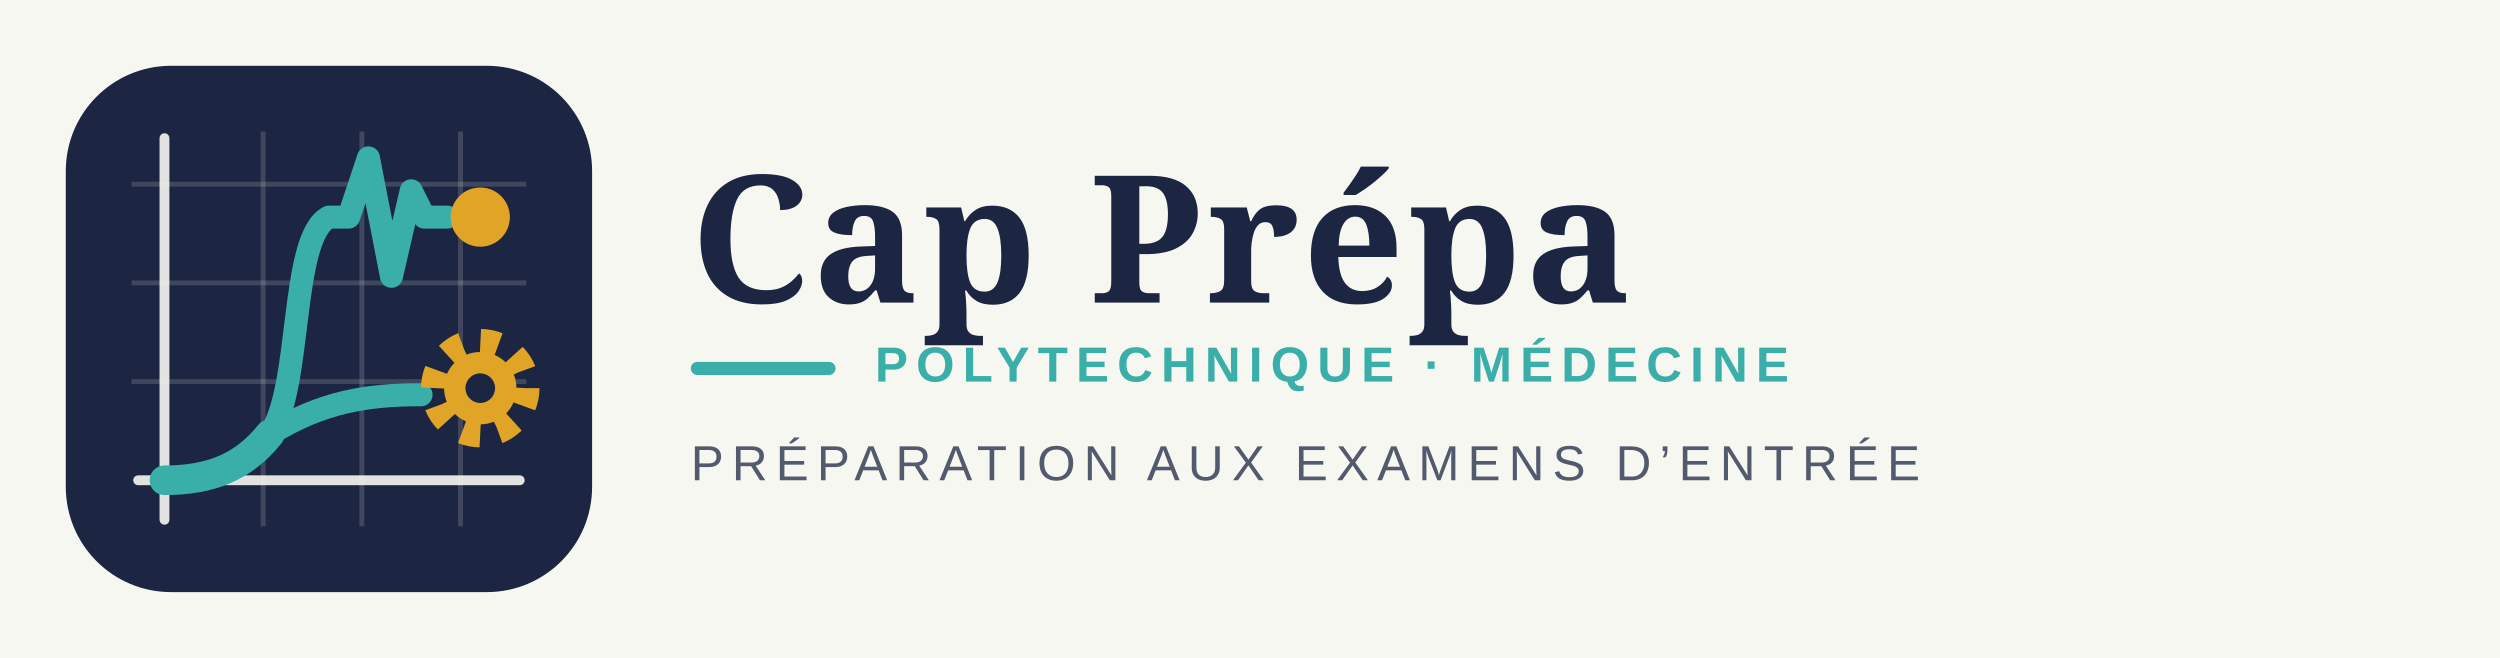
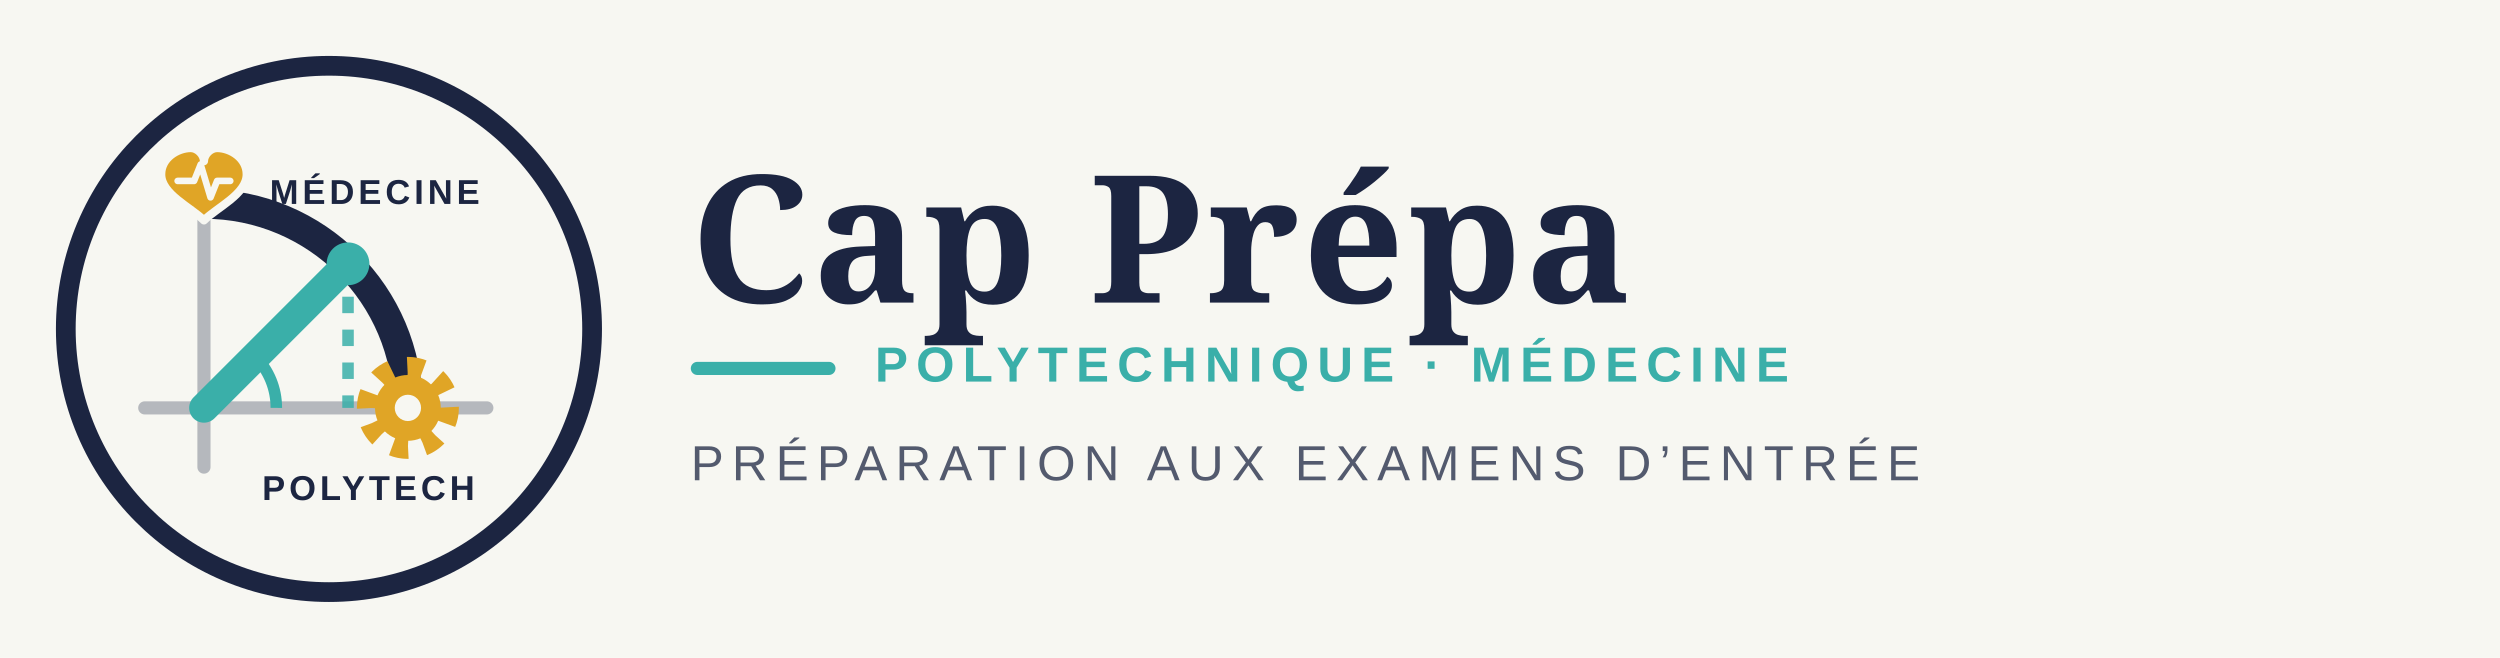
<svg xmlns="http://www.w3.org/2000/svg" viewBox="0 0 760 200" width="760" height="200">
  <rect width="760" height="200" fill="#F7F7F2" />
-   <rect x="20" y="20" width="160" height="160" rx="32" fill="#1C2541" />
-   <g stroke="#F7F7F2" stroke-opacity="0.16" stroke-width="1.5">
-     <line x1="80" y1="40" x2="80" y2="160" />
-     <line x1="110" y1="40" x2="110" y2="160" />
-     <line x1="140" y1="40" x2="140" y2="160" />
-     <line x1="40" y1="56" x2="160" y2="56" />
-     <line x1="40" y1="86" x2="160" y2="86" />
-     <line x1="40" y1="116" x2="160" y2="116" />
+   <circle cx="100" cy="100" r="80" fill="#F7F7F2" stroke="#1C2541" stroke-width="6" />
+   <path d="M44 124 L148 124 M62 142 L62 66" stroke="#1C2541" stroke-width="4" stroke-linecap="round" opacity="0.3" />
+   <path d="M124 124 A 62 62 0 0 0 62 62" stroke="#1C2541" stroke-width="9" fill="none" stroke-linecap="round" />
+   <path d="M62 124 L105.8 80.2" stroke="#3AAFA9" stroke-width="9" stroke-linecap="round" />
+   <path d="M105.8 80.2 L105.8 124" stroke="#3AAFA9" stroke-width="3.5" stroke-dasharray="5 5" opacity="0.85" />
+   <path d="M84 124 A 22 22 0 0 0 77.6 108.4" stroke="#3AAFA9" stroke-width="3.5" fill="none" />
+   <circle cx="105.8" cy="80.2" r="6.5" fill="#3AAFA9" />
+   <path transform="translate(62 58)" d="M0 9 C -4 5, -13 1, -13 -5 C -13 -10, -8 -13, -4 -13 C -2 -13, 0 -11, 0 -9 C 0 -11, 2 -13, 4 -13 C 8 -13, 13 -10, 13 -5 C 13 1, 4 5, 0 9 Z" fill="#E0A526" stroke="#F7F7F2" stroke-width="2.5" stroke-linejoin="round" />
+   <path transform="translate(62 58)" d="M-8 -3 L-3 -3 L-1 -8 L2 2 L4 -3 L8 -3" stroke="#F7F7F2" stroke-width="2" fill="none" stroke-linecap="round" stroke-linejoin="round" />
+   <g transform="translate(124 124)">
+     <circle r="12" fill="none" stroke="#E0A526" stroke-width="7" stroke-dasharray="4.7 4.7" />
+     <circle r="10" fill="#E0A526" stroke="#F7F7F2" stroke-width="0" />
+     <circle r="4" fill="#F7F7F2" />
  </g>
-   <path d="M42 146 L158 146 M50 158 L50 42" stroke="#F7F7F2" stroke-width="3" stroke-linecap="round" fill="none" opacity="0.9" />
-   <path d="M50 146 C 64 146, 74 142, 82 132" stroke="#3AAFA9" stroke-width="9" stroke-linecap="round" fill="none" />
-   <path d="M82 132 C 92 118, 88 72, 100 66 L 106 66 L 112 48 L 119 84 L 125 58 L 129 66 L 136 66" stroke="#3AAFA9" stroke-width="7" stroke-linecap="round" stroke-linejoin="round" fill="none" />
-   <circle cx="146" cy="66" r="9" fill="#E0A526" />
-   <path d="M82 132 C 98 122, 112 120, 128 120" stroke="#3AAFA9" stroke-width="7" stroke-linecap="round" fill="none" />
-   <g transform="translate(146 118)">
-     <circle r="14" fill="none" stroke="#E0A526" stroke-width="8" stroke-dasharray="5.5 5.5" />
-     <circle r="11" fill="#E0A526" />
-     <circle r="4.5" fill="#1C2541" />
-   </g>
+   <text x="82" y="62" font-family="'Montserrat', 'Helvetica Neue', Arial, sans-serif" font-size="10.5" font-weight="700" fill="#1C2541" letter-spacing="1.2">MÉDECINE</text>
+   <text x="112" y="152" text-anchor="middle" font-family="'Montserrat', 'Helvetica Neue', Arial, sans-serif" font-size="10.5" font-weight="700" fill="#1C2541" letter-spacing="1.2">POLYTECH</text>
  <text x="210" y="92" font-family="Georgia, 'Playfair Display', serif" font-size="54" font-weight="700" fill="#1C2541" letter-spacing="1">Cap Prépa</text>
  <rect x="210" y="110" width="44" height="4" rx="2" fill="#3AAFA9" />
  <text x="266" y="116" font-family="'Montserrat', 'Helvetica Neue', Arial, sans-serif" font-size="15" font-weight="600" fill="#3AAFA9" letter-spacing="2.5">POLYTECHNIQUE · MÉDECINE</text>
  <text x="210" y="146" font-family="'Montserrat', 'Helvetica Neue', Arial, sans-serif" font-size="15" font-weight="500" fill="#1C2541" opacity="0.75" letter-spacing="2.5">PRÉPARATION AUX EXAMENS D’ENTRÉE</text>
</svg>
